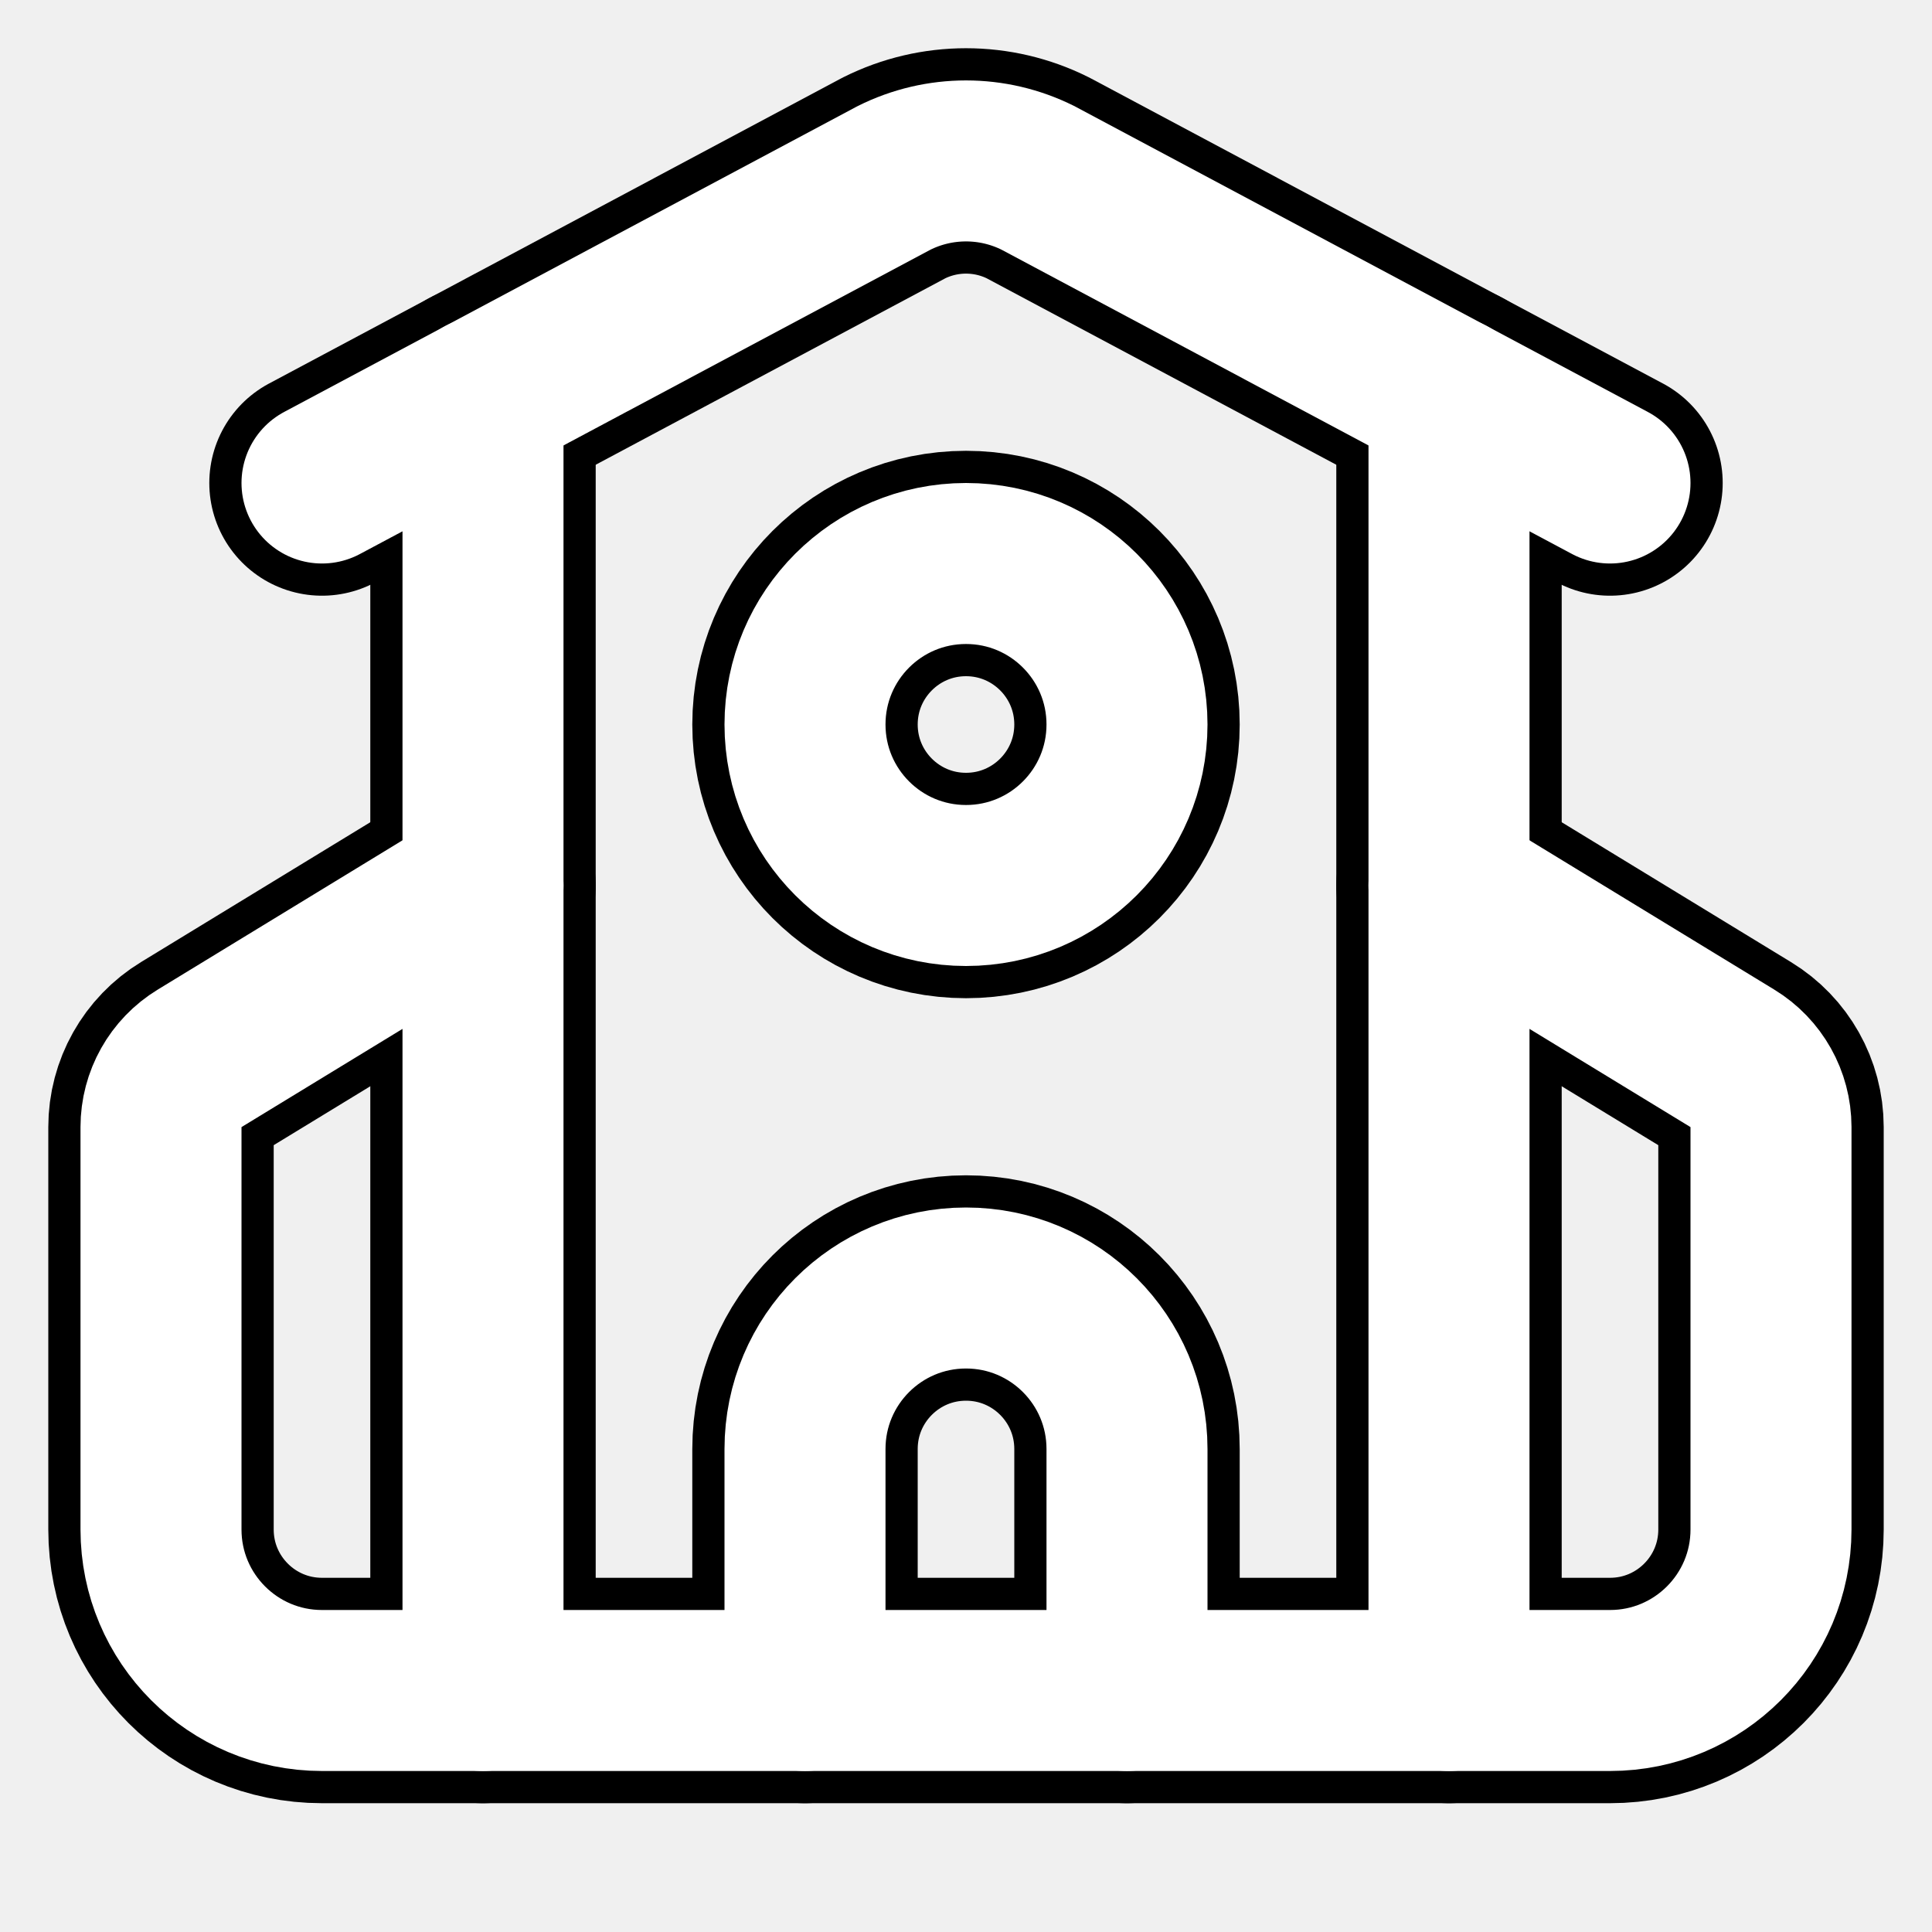
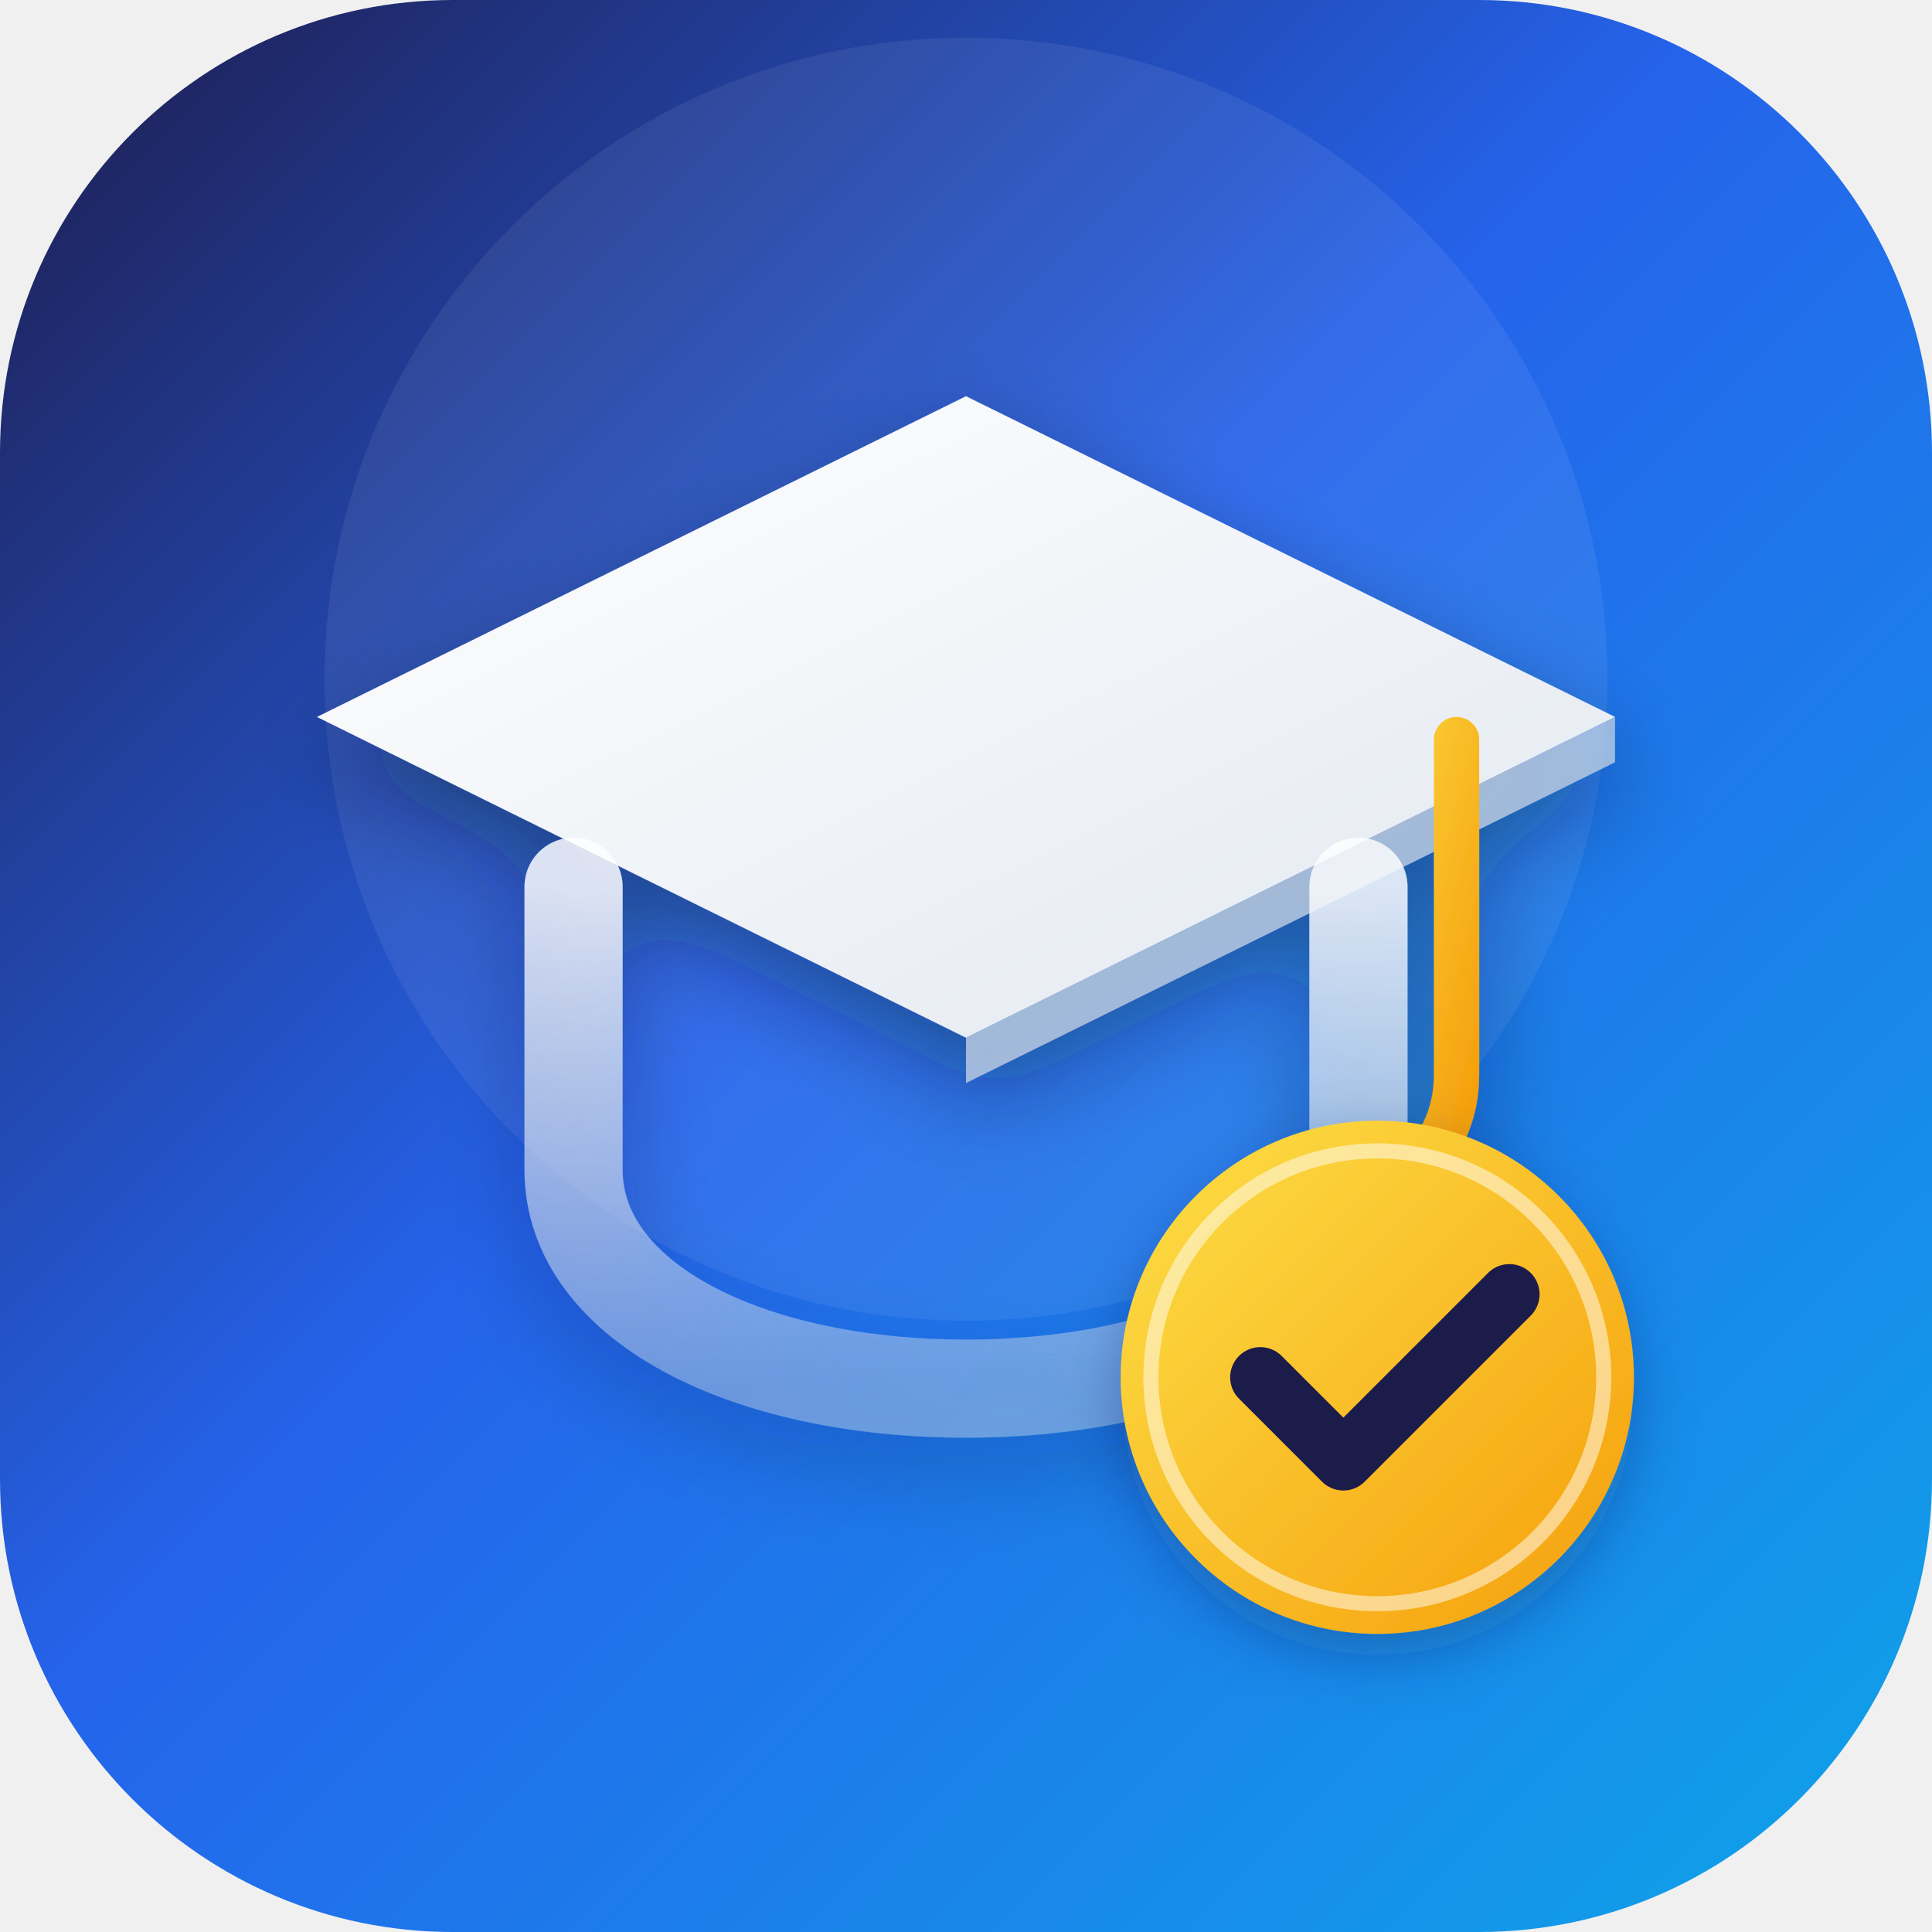
- <svg xmlns="http://www.w3.org/2000/svg" width="256" height="256" viewBox="0 0 24 24" fill="none" stroke-linecap="round" stroke-linejoin="round">
-   <g stroke="#000000" stroke-width="2.8" fill="none" stroke-linecap="round" stroke-linejoin="round">
-     <path d="M14 21v-3a2 2 0 0 0-4 0v3" />
-     <path d="M18 4.933V21" />
-     <path d="m4 6 7.106-3.79a2 2 0 0 1 1.788 0L20 6" />
-     <path d="m6 11-3.52 2.147a1 1 0 0 0-.48.854V19a2 2 0 0 0 2 2h16a2 2 0 0 0 2-2v-5a1 1 0 0 0-.48-.853L18 11" />
-     <path d="M6 4.933V21" />
-     <circle cx="12" cy="9" r="2" />
+ <svg xmlns="http://www.w3.org/2000/svg" viewBox="0 0 512 512" width="100%" height="100%">
+   <defs>
+     <linearGradient id="bg-grad" x1="0%" y1="0%" x2="100%" y2="100%">
+       <stop offset="0%" stop-color="#1E1B4B" />
+       <stop offset="45%" stop-color="#2563EB" />
+       <stop offset="100%" stop-color="#0EA5E9" />
+     </linearGradient>
+     <linearGradient id="cap-top" x1="0%" y1="0%" x2="100%" y2="100%">
+       <stop offset="0%" stop-color="#FFFFFF" />
+       <stop offset="100%" stop-color="#E2E8F0" />
+     </linearGradient>
+     <linearGradient id="gold-grad" x1="0%" y1="0%" x2="100%" y2="100%">
+       <stop offset="0%" stop-color="#FDE047" />
+       <stop offset="100%" stop-color="#F59E0B" />
+     </linearGradient>
+     <linearGradient id="rim-grad" x1="0%" y1="0%" x2="0%" y2="100%">
+       <stop offset="0%" stop-color="#FFFFFF" stop-opacity="0.8" />
+       <stop offset="100%" stop-color="#CBD5E1" stop-opacity="0.4" />
+     </linearGradient>
+     <filter id="shadow" x="-20%" y="-20%" width="140%" height="140%">
+       <feDropShadow dx="0" dy="10" stdDeviation="12" flood-color="#0F172A" flood-opacity="0.4" />
+     </filter>
+     <filter id="badge-shadow" x="-20%" y="-20%" width="140%" height="140%">
+       <feDropShadow dx="0" dy="6" stdDeviation="8" flood-color="#1E1B4B" flood-opacity="0.3" />
+     </filter>
+   </defs>
+   <rect width="512" height="512" rx="120" fill="url(#bg-grad)" />
+   <circle cx="256" cy="180" r="170" fill="#FFFFFF" opacity="0.07" />
+   <g filter="url(#shadow)">
+     <polygon points="256,105 428,190 256,275 84,190" fill="url(#cap-top)" />
+     <polygon points="256,275 428,190 428,202 256,287" fill="#CBD5E1" opacity="0.7" />
+     <path d="M152,235 L152,310 C152,345 198,368 256,368 C314,368 360,345 360,310 L360,235" fill="none" stroke="url(#rim-grad)" stroke-width="26" stroke-linecap="round" stroke-linejoin="round" />
+     <path d="M386,196 L386,285 C386,305 370,318 355,318" fill="none" stroke="url(#gold-grad)" stroke-width="12" stroke-linecap="round" />
+     <circle cx="355" cy="328" r="14" fill="url(#gold-grad)" />
  </g>
-   <g stroke="#ffffff" stroke-width="2" fill="none" stroke-linecap="round" stroke-linejoin="round">
-     <path d="M14 21v-3a2 2 0 0 0-4 0v3" />
-     <path d="M18 4.933V21" />
-     <path d="m4 6 7.106-3.79a2 2 0 0 1 1.788 0L20 6" />
-     <path d="m6 11-3.52 2.147a1 1 0 0 0-.48.854V19a2 2 0 0 0 2 2h16a2 2 0 0 0 2-2v-5a1 1 0 0 0-.48-.853L18 11" />
-     <path d="M6 4.933V21" />
-     <circle cx="12" cy="9" r="2" />
+   <g filter="url(#badge-shadow)">
+     <circle cx="365" cy="365" r="68" fill="url(#gold-grad)" />
+     <circle cx="365" cy="365" r="60" fill="none" stroke="#FFFFFF" stroke-width="4" opacity="0.5" />
+     <path d="M334,365 L356,387 L400,343" fill="none" stroke="#1E1B4B" stroke-width="16" stroke-linecap="round" stroke-linejoin="round" />
  </g>
</svg>
